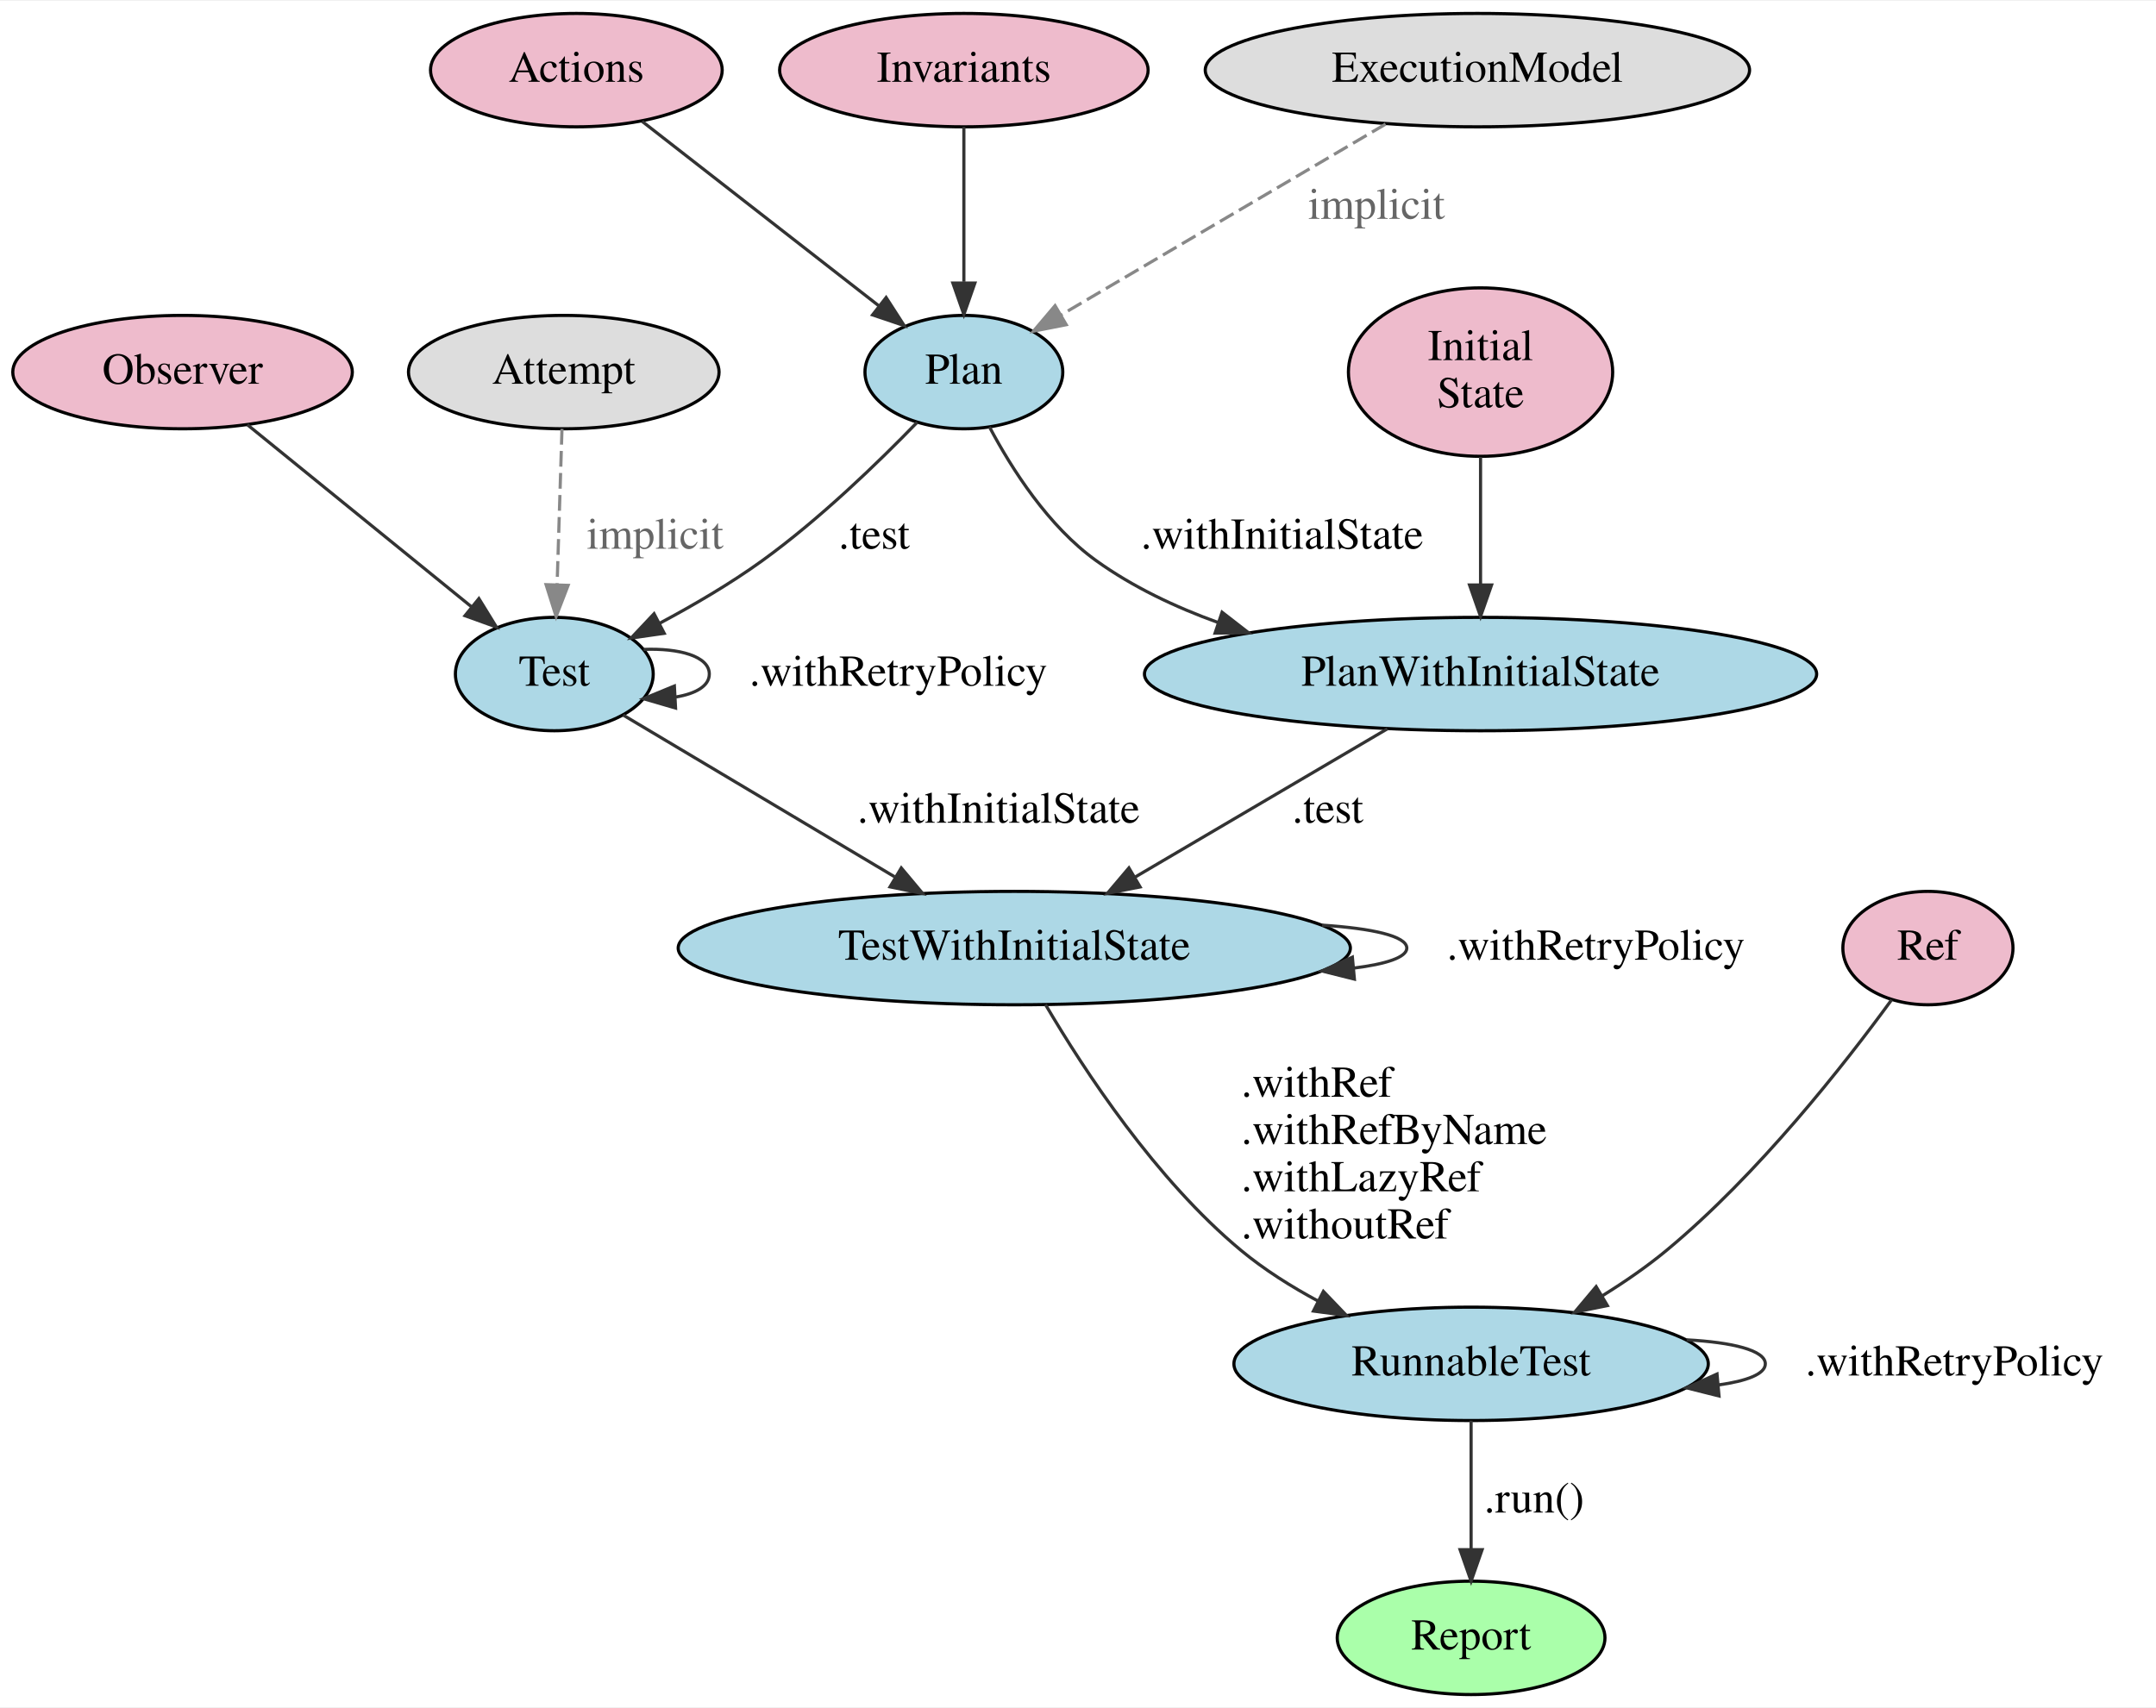
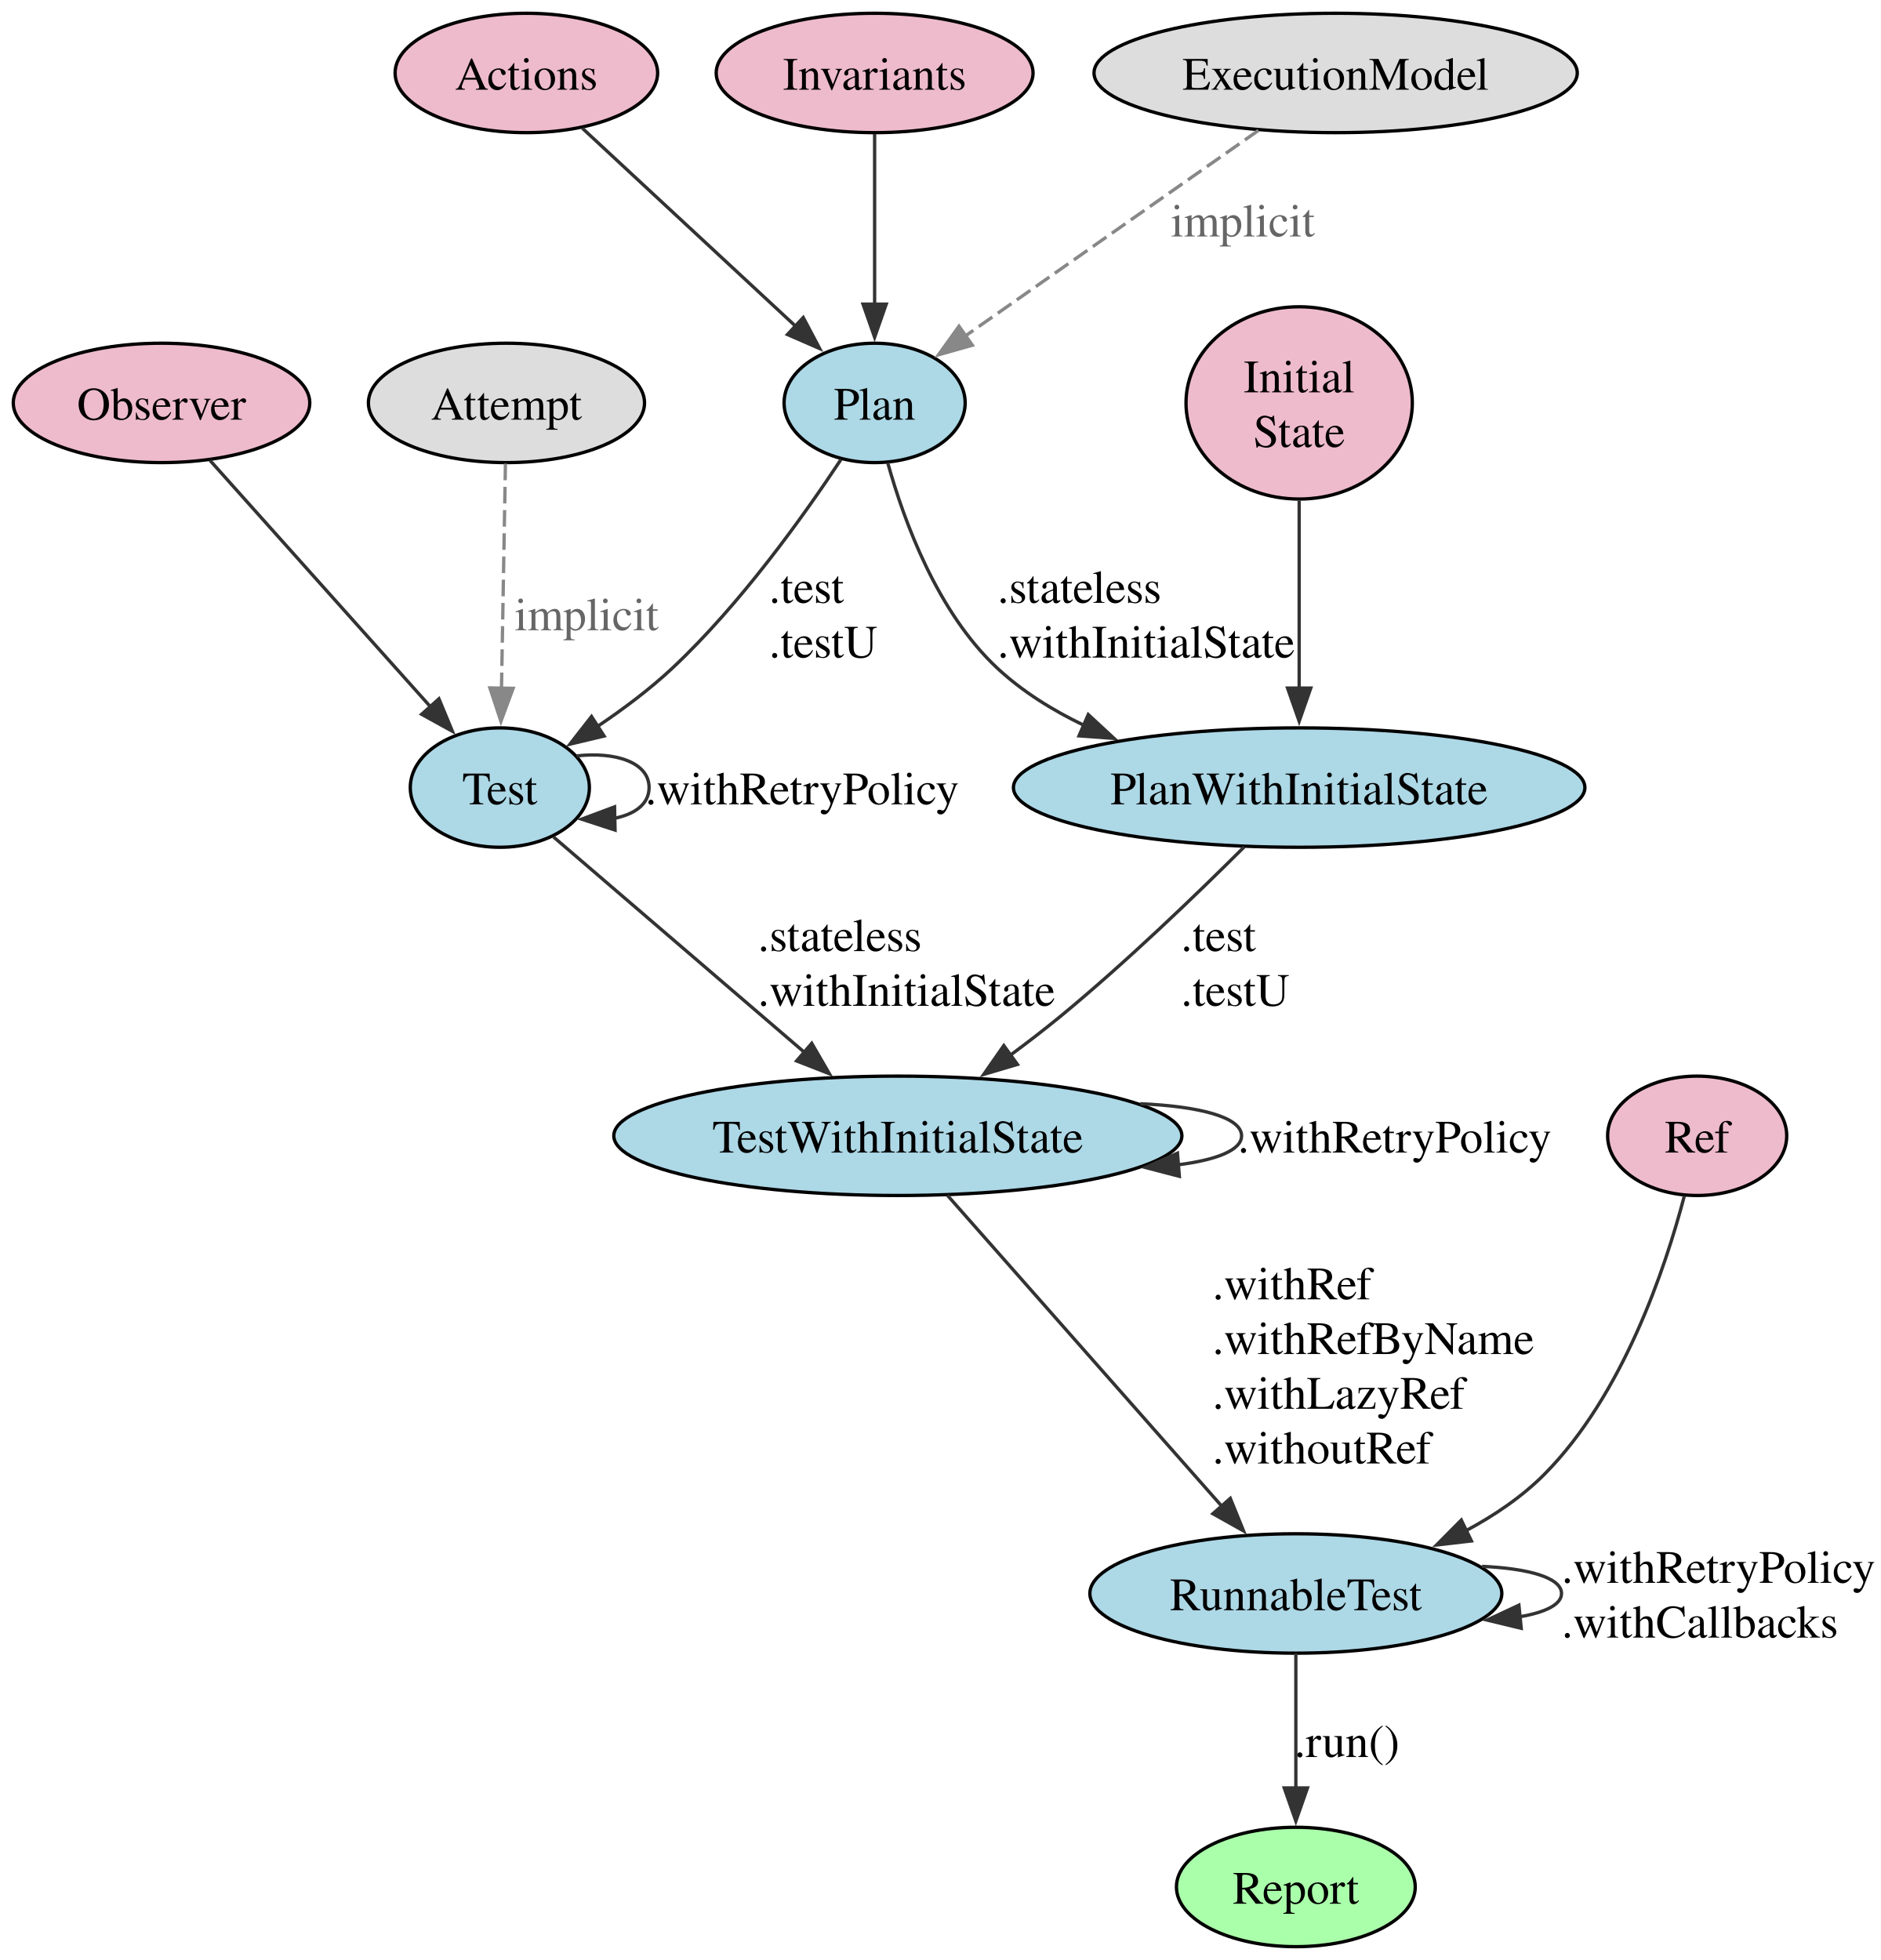
- <svg xmlns="http://www.w3.org/2000/svg" width="684pt" height="542pt" viewBox="0.00 0.00 684.34 541.74">
-   <g id="graph0" class="graph" transform="scale(1 1) rotate(0) translate(4 537.7401)">
-     <polygon fill="#ffffff" stroke="transparent" points="-4,4 -4,-537.74 680.338,-537.74 680.338,4 -4,4" />
+ <svg xmlns="http://www.w3.org/2000/svg" width="567pt" height="591pt" viewBox="0.00 0.00 567.00 591.00">
+   <g id="graph0" class="graph" transform="scale(1 1) rotate(0) translate(4 586.98)">
+     <polygon fill="white" stroke="none" points="-4,4 -4,-586.98 563.05,-586.98 563.05,4 -4,4" />
    <g id="node1" class="node">
-       <ellipse fill="#eebbcc" stroke="#000000" cx="178.945" cy="-515.74" rx="46.292" ry="18" />
-       <text text-anchor="middle" x="178.945" y="-512.04" font-family="Times,serif" font-size="14.00" fill="#000000">Actions</text>
+       <ellipse fill="#eebbcc" stroke="black" cx="154.7" cy="-564.98" rx="39.58" ry="18" />
+       <text xml:space="preserve" text-anchor="middle" x="154.7" y="-559.93" font-family="Times,serif" font-size="14.00">Actions</text>
    </g>
    <g id="node8" class="node">
-       <ellipse fill="#add8e6" stroke="#000000" cx="301.945" cy="-419.87" rx="31.396" ry="18" />
-       <text text-anchor="middle" x="301.945" y="-416.17" font-family="Times,serif" font-size="14.00" fill="#000000">Plan</text>
+       <ellipse fill="lightblue" stroke="black" cx="259.7" cy="-465.49" rx="27.3" ry="18" />
+       <text xml:space="preserve" text-anchor="middle" x="259.7" y="-460.44" font-family="Times,serif" font-size="14.00">Plan</text>
    </g>
    <g id="edge3" class="edge">
-       <path fill="none" stroke="#333333" d="M199.81,-499.477C220.474,-483.371 252.216,-458.631 274.825,-441.009" />
-       <polygon fill="#333333" stroke="#333333" points="277.265,-443.545 283,-434.636 272.961,-438.023 277.265,-443.545" />
+       <path fill="none" stroke="#333333" d="M171.57,-548.32C188.96,-532.17 216.24,-506.85 235.84,-488.65" />
+       <polygon fill="#333333" stroke="#333333" points="238.18,-491.24 243.13,-481.88 233.42,-486.11 238.18,-491.24" />
    </g>
    <g id="node2" class="node">
-       <ellipse fill="#eebbcc" stroke="#000000" cx="301.945" cy="-515.74" rx="58.49" ry="18" />
-       <text text-anchor="middle" x="301.945" y="-512.04" font-family="Times,serif" font-size="14.00" fill="#000000">Invariants</text>
+       <ellipse fill="#eebbcc" stroke="black" cx="259.7" cy="-564.98" rx="47.77" ry="18" />
+       <text xml:space="preserve" text-anchor="middle" x="259.7" y="-559.93" font-family="Times,serif" font-size="14.00">Invariants</text>
    </g>
    <g id="edge4" class="edge">
-       <path fill="none" stroke="#333333" d="M301.945,-497.708C301.945,-483.87 301.945,-464.496 301.945,-448.539" />
-       <polygon fill="#333333" stroke="#333333" points="305.445,-448.147 301.945,-438.148 298.445,-448.148 305.445,-448.147" />
+       <path fill="none" stroke="#333333" d="M259.7,-546.55C259.7,-532.27 259.7,-511.78 259.7,-495.1" />
+       <polygon fill="#333333" stroke="#333333" points="263.2,-495.28 259.7,-485.28 256.2,-495.28 263.2,-495.28" />
    </g>
    <g id="node3" class="node">
-       <ellipse fill="#eebbcc" stroke="#000000" cx="465.945" cy="-419.87" rx="41.94" ry="26.741" />
-       <text text-anchor="middle" x="465.945" y="-423.67" font-family="Times,serif" font-size="14.00" fill="#000000">Initial</text>
-       <text text-anchor="middle" x="465.945" y="-408.67" font-family="Times,serif" font-size="14.00" fill="#000000">State</text>
+       <ellipse fill="#eebbcc" stroke="black" cx="387.7" cy="-465.49" rx="34.12" ry="28.99" />
+       <text xml:space="preserve" text-anchor="middle" x="387.7" y="-468.69" font-family="Times,serif" font-size="14.00">Initial</text>
+       <text xml:space="preserve" text-anchor="middle" x="387.7" y="-452.19" font-family="Times,serif" font-size="14.00">State</text>
    </g>
    <g id="node9" class="node">
-       <ellipse fill="#add8e6" stroke="#000000" cx="465.945" cy="-324" rx="106.681" ry="18" />
-       <text text-anchor="middle" x="465.945" y="-320.3" font-family="Times,serif" font-size="14.00" fill="#000000">PlanWithInitialState</text>
+       <ellipse fill="lightblue" stroke="black" cx="387.7" cy="-349.5" rx="86.15" ry="18" />
+       <text xml:space="preserve" text-anchor="middle" x="387.7" y="-344.45" font-family="Times,serif" font-size="14.00">PlanWithInitialState</text>
    </g>
    <g id="edge5" class="edge">
-       <path fill="none" stroke="#333333" d="M465.945,-392.91C465.945,-380.276 465.945,-365.22 465.945,-352.409" />
-       <polygon fill="#333333" stroke="#333333" points="469.445,-352.277 465.945,-342.277 462.445,-352.278 469.445,-352.277" />
+       <path fill="none" stroke="#333333" d="M387.7,-436.02C387.7,-418.74 387.7,-396.76 387.7,-379.4" />
+       <polygon fill="#333333" stroke="#333333" points="391.2,-379.5 387.7,-369.5 384.2,-379.5 391.2,-379.5" />
    </g>
    <g id="node4" class="node">
-       <ellipse fill="#eebbcc" stroke="#000000" cx="53.945" cy="-419.87" rx="53.891" ry="18" />
-       <text text-anchor="middle" x="53.945" y="-416.17" font-family="Times,serif" font-size="14.00" fill="#000000">Observer</text>
+       <ellipse fill="#eebbcc" stroke="black" cx="44.7" cy="-465.49" rx="44.7" ry="18" />
+       <text xml:space="preserve" text-anchor="middle" x="44.7" y="-460.44" font-family="Times,serif" font-size="14.00">Observer</text>
    </g>
    <g id="node10" class="node">
-       <ellipse fill="#add8e6" stroke="#000000" cx="171.945" cy="-324" rx="31.396" ry="18" />
-       <text text-anchor="middle" x="171.945" y="-320.3" font-family="Times,serif" font-size="14.00" fill="#000000">Test</text>
+       <ellipse fill="lightblue" stroke="black" cx="146.7" cy="-349.5" rx="27" ry="18" />
+       <text xml:space="preserve" text-anchor="middle" x="146.7" y="-344.45" font-family="Times,serif" font-size="14.00">Test</text>
    </g>
    <g id="edge6" class="edge">
-       <path fill="none" stroke="#333333" d="M74.499,-403.171C94.289,-387.092 124.301,-362.709 145.786,-345.253" />
-       <polygon fill="#333333" stroke="#333333" points="148.01,-347.956 153.564,-338.934 143.596,-342.523 148.01,-347.956" />
+       <path fill="none" stroke="#333333" d="M59.31,-448.16C76.74,-428.68 106,-395.98 125.81,-373.84" />
+       <polygon fill="#333333" stroke="#333333" points="128.34,-376.27 132.4,-366.48 123.12,-371.6 128.34,-376.27" />
    </g>
    <g id="node5" class="node">
-       <ellipse fill="#eebbcc" stroke="#000000" cx="607.945" cy="-237" rx="27" ry="18" />
-       <text text-anchor="middle" x="607.945" y="-233.3" font-family="Times,serif" font-size="14.00" fill="#000000">Ref</text>
+       <ellipse fill="#eebbcc" stroke="black" cx="507.7" cy="-244.5" rx="27" ry="18" />
+       <text xml:space="preserve" text-anchor="middle" x="507.7" y="-239.45" font-family="Times,serif" font-size="14.00">Ref</text>
    </g>
    <g id="node12" class="node">
-       <ellipse fill="#add8e6" stroke="#000000" cx="462.945" cy="-105" rx="75.287" ry="18" />
-       <text text-anchor="middle" x="462.945" y="-101.3" font-family="Times,serif" font-size="14.00" fill="#000000">RunnableTest</text>
+       <ellipse fill="lightblue" stroke="black" cx="386.7" cy="-106.5" rx="62.1" ry="18" />
+       <text xml:space="preserve" text-anchor="middle" x="386.7" y="-101.45" font-family="Times,serif" font-size="14.00">RunnableTest</text>
    </g>
    <g id="edge11" class="edge">
-       <path fill="none" stroke="#333333" d="M596.426,-220.585C581.561,-200.204 554.124,-165.18 524.945,-141 518.746,-135.863 511.721,-131.023 504.683,-126.659" />
-       <polygon fill="#333333" stroke="#333333" points="506.208,-123.494 495.823,-121.398 502.634,-129.513 506.208,-123.494" />
+       <path fill="none" stroke="#333333" d="M503.83,-226.38C498.07,-204.42 485.29,-166.32 461.7,-142.5 454.94,-135.68 446.59,-130.03 437.96,-125.41" />
+       <polygon fill="#333333" stroke="#333333" points="439.64,-122.34 429.12,-121.12 436.58,-128.64 439.64,-122.34" />
    </g>
    <g id="node6" class="node">
-       <ellipse fill="#dddddd" stroke="#000000" cx="174.945" cy="-419.87" rx="49.291" ry="18" />
-       <text text-anchor="middle" x="174.945" y="-416.17" font-family="Times,serif" font-size="14.00" fill="#000000">Attempt</text>
+       <ellipse fill="#dddddd" stroke="black" cx="148.7" cy="-465.49" rx="41.63" ry="18" />
+       <text xml:space="preserve" text-anchor="middle" x="148.7" y="-460.44" font-family="Times,serif" font-size="14.00">Attempt</text>
    </g>
    <g id="edge1" class="edge">
-       <path fill="none" stroke="#888888" stroke-dasharray="5,2" d="M174.381,-401.838C173.948,-388 173.342,-368.626 172.842,-352.669" />
-       <polygon fill="#888888" stroke="#888888" points="176.328,-352.163 172.517,-342.277 169.332,-352.382 176.328,-352.163" />
-       <text text-anchor="middle" x="203.945" y="-363.8" font-family="Times,serif" font-size="14.00" fill="#666666"> implicit</text>
+       <path fill="none" stroke="#888888" stroke-dasharray="5,2" d="M148.39,-447.18C148.08,-429.18 147.58,-400.72 147.2,-379.32" />
+       <polygon fill="#888888" stroke="#888888" points="150.71,-379.43 147.03,-369.49 143.71,-379.55 150.71,-379.43" />
+       <text xml:space="preserve" text-anchor="middle" x="171.13" y="-396.95" font-family="Times,serif" font-size="14.00" fill="#666666"> implicit</text>
    </g>
    <g id="node7" class="node">
-       <ellipse fill="#dddddd" stroke="#000000" cx="464.945" cy="-515.74" rx="86.385" ry="18" />
-       <text text-anchor="middle" x="464.945" y="-512.04" font-family="Times,serif" font-size="14.00" fill="#000000">ExecutionModel</text>
+       <ellipse fill="#dddddd" stroke="black" cx="398.7" cy="-564.98" rx="72.85" ry="18" />
+       <text xml:space="preserve" text-anchor="middle" x="398.7" y="-559.93" font-family="Times,serif" font-size="14.00">ExecutionModel</text>
    </g>
    <g id="edge2" class="edge">
-       <path fill="none" stroke="#888888" stroke-dasharray="5,2" d="M435.804,-498.601C406.759,-481.517 362.327,-455.385 332.721,-437.971" />
-       <polygon fill="#888888" stroke="#888888" points="334.436,-434.919 324.042,-432.866 330.887,-440.953 334.436,-434.919" />
-       <text text-anchor="middle" x="432.945" y="-468.54" font-family="Times,serif" font-size="14.00" fill="#666666"> implicit</text>
+       <path fill="none" stroke="#888888" stroke-dasharray="5,2" d="M375.43,-547.66C351.04,-530.55 312.73,-503.69 286.94,-485.6" />
+       <polygon fill="#888888" stroke="#888888" points="289.16,-482.88 278.96,-480 285.14,-488.61 289.16,-482.88" />
+       <text xml:space="preserve" text-anchor="middle" x="368.99" y="-515.68" font-family="Times,serif" font-size="14.00" fill="#666666"> implicit</text>
    </g>
    <g id="edge7" class="edge">
-       <path fill="none" stroke="#333333" d="M310.06,-402.474C317.189,-389.014 328.787,-370.89 343.945,-360 355.53,-351.677 369.036,-345.262 382.755,-340.323" />
-       <polygon fill="#333333" stroke="#333333" points="383.899,-343.631 392.267,-337.133 381.673,-336.994 383.899,-343.631" />
-       <text text-anchor="middle" x="402.945" y="-363.8" font-family="Times,serif" font-size="14.00" fill="#000000">.withInitialState</text>
+       <path fill="none" stroke="#333333" d="M263.65,-447.45C268.57,-429.75 278.64,-402.32 296.7,-385.5 304.25,-378.47 313.36,-372.8 322.87,-368.25" />
+       <polygon fill="#333333" stroke="#333333" points="324.11,-371.52 331.89,-364.33 321.32,-365.1 324.11,-371.52" />
+       <text xml:space="preserve" text-anchor="start" x="296.7" y="-405.2" font-family="Times,serif" font-size="14.00">.stateless</text>
+       <text xml:space="preserve" text-anchor="start" x="296.7" y="-388.7" font-family="Times,serif" font-size="14.00">.withInitialState</text>
    </g>
    <g id="edge8" class="edge">
-       <path fill="none" stroke="#333333" d="M287.13,-403.936C274.736,-391.138 256.197,-373.188 237.945,-360 227.881,-352.728 216.182,-345.889 205.454,-340.166" />
-       <polygon fill="#333333" stroke="#333333" points="206.83,-336.937 196.341,-335.441 203.607,-343.151 206.83,-336.937" />
-       <text text-anchor="middle" x="273.445" y="-363.8" font-family="Times,serif" font-size="14.00" fill="#000000">.test</text>
+       <path fill="none" stroke="#333333" d="M249.56,-448.44C238.4,-431.55 219.31,-404.81 198.7,-385.5 191.89,-379.12 183.8,-373.08 176.06,-367.88" />
+       <polygon fill="#333333" stroke="#333333" points="178.14,-365.05 167.83,-362.59 174.35,-370.94 178.14,-365.05" />
+       <text xml:space="preserve" text-anchor="start" x="227.81" y="-405.2" font-family="Times,serif" font-size="14.00">.test</text>
+       <text xml:space="preserve" text-anchor="start" x="227.81" y="-388.7" font-family="Times,serif" font-size="14.00">.testU</text>
    </g>
    <g id="node11" class="node">
-       <ellipse fill="#add8e6" stroke="#000000" cx="317.945" cy="-237" rx="106.681" ry="18" />
-       <text text-anchor="middle" x="317.945" y="-233.3" font-family="Times,serif" font-size="14.00" fill="#000000">TestWithInitialState</text>
+       <ellipse fill="lightblue" stroke="black" cx="266.7" cy="-244.5" rx="85.64" ry="18" />
+       <text xml:space="preserve" text-anchor="middle" x="266.7" y="-239.45" font-family="Times,serif" font-size="14.00">TestWithInitialState</text>
    </g>
    <g id="edge9" class="edge">
-       <path fill="none" stroke="#333333" d="M436.351,-306.603C413.361,-293.089 381.298,-274.241 356.334,-259.567" />
-       <polygon fill="#333333" stroke="#333333" points="357.883,-256.417 347.488,-254.367 354.335,-262.452 357.883,-256.417" />
-       <text text-anchor="middle" x="417.445" y="-276.8" font-family="Times,serif" font-size="14.00" fill="#000000">.test</text>
+       <path fill="none" stroke="#333333" d="M371.13,-331.61C356.91,-317.42 335.61,-296.89 315.7,-280.5 310.9,-276.56 305.7,-272.56 300.53,-268.74" />
+       <polygon fill="#333333" stroke="#333333" points="302.75,-266.03 292.59,-263.02 298.65,-271.71 302.75,-266.03" />
+       <text xml:space="preserve" text-anchor="start" x="352.01" y="-300.2" font-family="Times,serif" font-size="14.00">.test</text>
+       <text xml:space="preserve" text-anchor="start" x="352.01" y="-283.7" font-family="Times,serif" font-size="14.00">.testU</text>
    </g>
    <g id="edge14" class="edge">
-       <path fill="none" stroke="#333333" d="M200.257,-331.827C211.612,-332.269 221.142,-329.66 221.142,-324 221.142,-320.197 216.84,-317.772 210.573,-316.723" />
-       <polygon fill="#333333" stroke="#333333" points="210.429,-313.211 200.257,-316.173 210.056,-320.201 210.429,-313.211" />
-       <text text-anchor="middle" x="281.142" y="-320.3" font-family="Times,serif" font-size="14.00" fill="#000000">.withRetryPolicy</text>
+       <path fill="none" stroke="#333333" d="M169.85,-359.05C181.4,-360.37 191.7,-357.19 191.7,-349.5 191.7,-344.45 187.26,-341.35 180.95,-340.18" />
+       <polygon fill="#333333" stroke="#333333" points="181.44,-336.69 171.36,-339.98 181.29,-343.69 181.44,-336.69" />
+       <text xml:space="preserve" text-anchor="middle" x="237.82" y="-344.45" font-family="Times,serif" font-size="14.00">.withRetryPolicy</text>
    </g>
    <g id="edge10" class="edge">
-       <path fill="none" stroke="#333333" d="M193.803,-310.975C216.53,-297.432 252.549,-275.969 279.948,-259.642" />
-       <polygon fill="#333333" stroke="#333333" points="282.079,-262.447 288.878,-254.321 278.496,-256.433 282.079,-262.447" />
-       <text text-anchor="middle" x="312.945" y="-276.8" font-family="Times,serif" font-size="14.00" fill="#000000">.withInitialState</text>
+       <path fill="none" stroke="#333333" d="M162.88,-334.61C182.28,-317.96 215.12,-289.77 238.67,-269.55" />
+       <polygon fill="#333333" stroke="#333333" points="240.74,-272.39 246.05,-263.22 236.18,-267.08 240.74,-272.39" />
+       <text xml:space="preserve" text-anchor="start" x="224.46" y="-300.2" font-family="Times,serif" font-size="14.00">.stateless</text>
+       <text xml:space="preserve" text-anchor="start" x="224.46" y="-283.7" font-family="Times,serif" font-size="14.00">.withInitialState</text>
    </g>
    <g id="edge15" class="edge">
-       <path fill="none" stroke="#333333" d="M415.624,-244.286C431.574,-243.243 442.536,-240.815 442.536,-237 442.536,-234.05 435.978,-231.929 425.627,-230.636" />
-       <polygon fill="#333333" stroke="#333333" points="425.903,-227.147 415.624,-229.714 425.26,-234.117 425.903,-227.147" />
-       <text text-anchor="middle" x="502.536" y="-233.3" font-family="Times,serif" font-size="14.00" fill="#000000">.withRetryPolicy</text>
+       <path fill="none" stroke="#333333" d="M339.82,-254.17C357.35,-253.41 370.34,-250.19 370.34,-244.5 370.34,-240.14 362.73,-237.23 351.29,-235.77" />
+       <polygon fill="#333333" stroke="#333333" points="351.58,-232.28 341.33,-234.95 351.01,-239.26 351.58,-232.28" />
+       <text xml:space="preserve" text-anchor="middle" x="416.47" y="-239.45" font-family="Times,serif" font-size="14.00">.withRetryPolicy</text>
    </g>
    <g id="edge12" class="edge">
-       <path fill="none" stroke="#333333" d="M327.853,-219.065C340.152,-198.12 362.852,-163.485 389.945,-141 397.289,-134.905 405.839,-129.52 414.448,-124.895" />
-       <polygon fill="#333333" stroke="#333333" points="416.061,-128.002 423.392,-120.353 412.891,-121.76 416.061,-128.002" />
-       <text text-anchor="start" x="389.945" y="-189.8" font-family="Times,serif" font-size="14.00" fill="#000000">  .withRef</text>
-       <text text-anchor="start" x="389.945" y="-174.8" font-family="Times,serif" font-size="14.00" fill="#000000">  .withRefByName</text>
-       <text text-anchor="start" x="389.945" y="-159.8" font-family="Times,serif" font-size="14.00" fill="#000000">  .withLazyRef</text>
-       <text text-anchor="start" x="389.945" y="-144.8" font-family="Times,serif" font-size="14.00" fill="#000000">  .withoutRef</text>
+       <path fill="none" stroke="#333333" d="M281.65,-226.55C302.52,-202.91 340.5,-159.85 364.63,-132.52" />
+       <polygon fill="#333333" stroke="#333333" points="366.94,-135.18 370.93,-125.37 361.69,-130.55 366.94,-135.18" />
+       <text xml:space="preserve" text-anchor="start" x="354.51" y="-195.2" font-family="Times,serif" font-size="14.00">  .withRef</text>
+       <text xml:space="preserve" text-anchor="start" x="354.51" y="-178.7" font-family="Times,serif" font-size="14.00">  .withRefByName</text>
+       <text xml:space="preserve" text-anchor="start" x="354.51" y="-162.2" font-family="Times,serif" font-size="14.00">  .withLazyRef</text>
+       <text xml:space="preserve" text-anchor="start" x="354.51" y="-145.7" font-family="Times,serif" font-size="14.00">  .withoutRef</text>
    </g>
    <g id="edge16" class="edge">
-       <path fill="none" stroke="#333333" d="M531.36,-112.621C545.864,-111.847 556.338,-109.307 556.338,-105 556.338,-101.77 550.447,-99.534 541.382,-98.291" />
-       <polygon fill="#333333" stroke="#333333" points="541.636,-94.8 531.36,-97.379 541.002,-101.771 541.636,-94.8" />
-       <text text-anchor="middle" x="616.338" y="-101.3" font-family="Times,serif" font-size="14.00" fill="#000000">.withRetryPolicy</text>
+       <path fill="none" stroke="#333333" d="M442.84,-114.67C456.58,-114.06 466.8,-111.34 466.8,-106.5 466.8,-103.13 461.86,-100.79 454.23,-99.48" />
+       <polygon fill="#333333" stroke="#333333" points="454.65,-96 444.35,-98.48 453.95,-102.97 454.65,-96" />
+       <text xml:space="preserve" text-anchor="start" x="466.8" y="-109.7" font-family="Times,serif" font-size="14.00">.withRetryPolicy</text>
+       <text xml:space="preserve" text-anchor="start" x="466.8" y="-93.2" font-family="Times,serif" font-size="14.00">.withCallbacks</text>
    </g>
    <g id="node13" class="node">
-       <ellipse fill="#aaffaa" stroke="#000000" cx="462.945" cy="-18" rx="42.494" ry="18" />
-       <text text-anchor="middle" x="462.945" y="-14.3" font-family="Times,serif" font-size="14.00" fill="#000000">Report</text>
+       <ellipse fill="#aaffaa" stroke="black" cx="386.7" cy="-18" rx="36" ry="18" />
+       <text xml:space="preserve" text-anchor="middle" x="386.7" y="-12.95" font-family="Times,serif" font-size="14.00">Report</text>
    </g>
    <g id="edge13" class="edge">
-       <path fill="none" stroke="#333333" d="M462.945,-86.974C462.945,-75.192 462.945,-59.561 462.945,-46.158" />
-       <polygon fill="#333333" stroke="#333333" points="466.445,-46.003 462.945,-36.003 459.445,-46.003 466.445,-46.003" />
-       <text text-anchor="middle" x="482.945" y="-57.8" font-family="Times,serif" font-size="14.00" fill="#000000">.run()</text>
+       <path fill="none" stroke="#333333" d="M386.7,-88.41C386.7,-76.76 386.7,-61.05 386.7,-47.52" />
+       <polygon fill="#333333" stroke="#333333" points="390.2,-47.86 386.7,-37.86 383.2,-47.86 390.2,-47.86" />
+       <text xml:space="preserve" text-anchor="middle" x="402.07" y="-57.2" font-family="Times,serif" font-size="14.00">.run()</text>
    </g>
  </g>
</svg>
